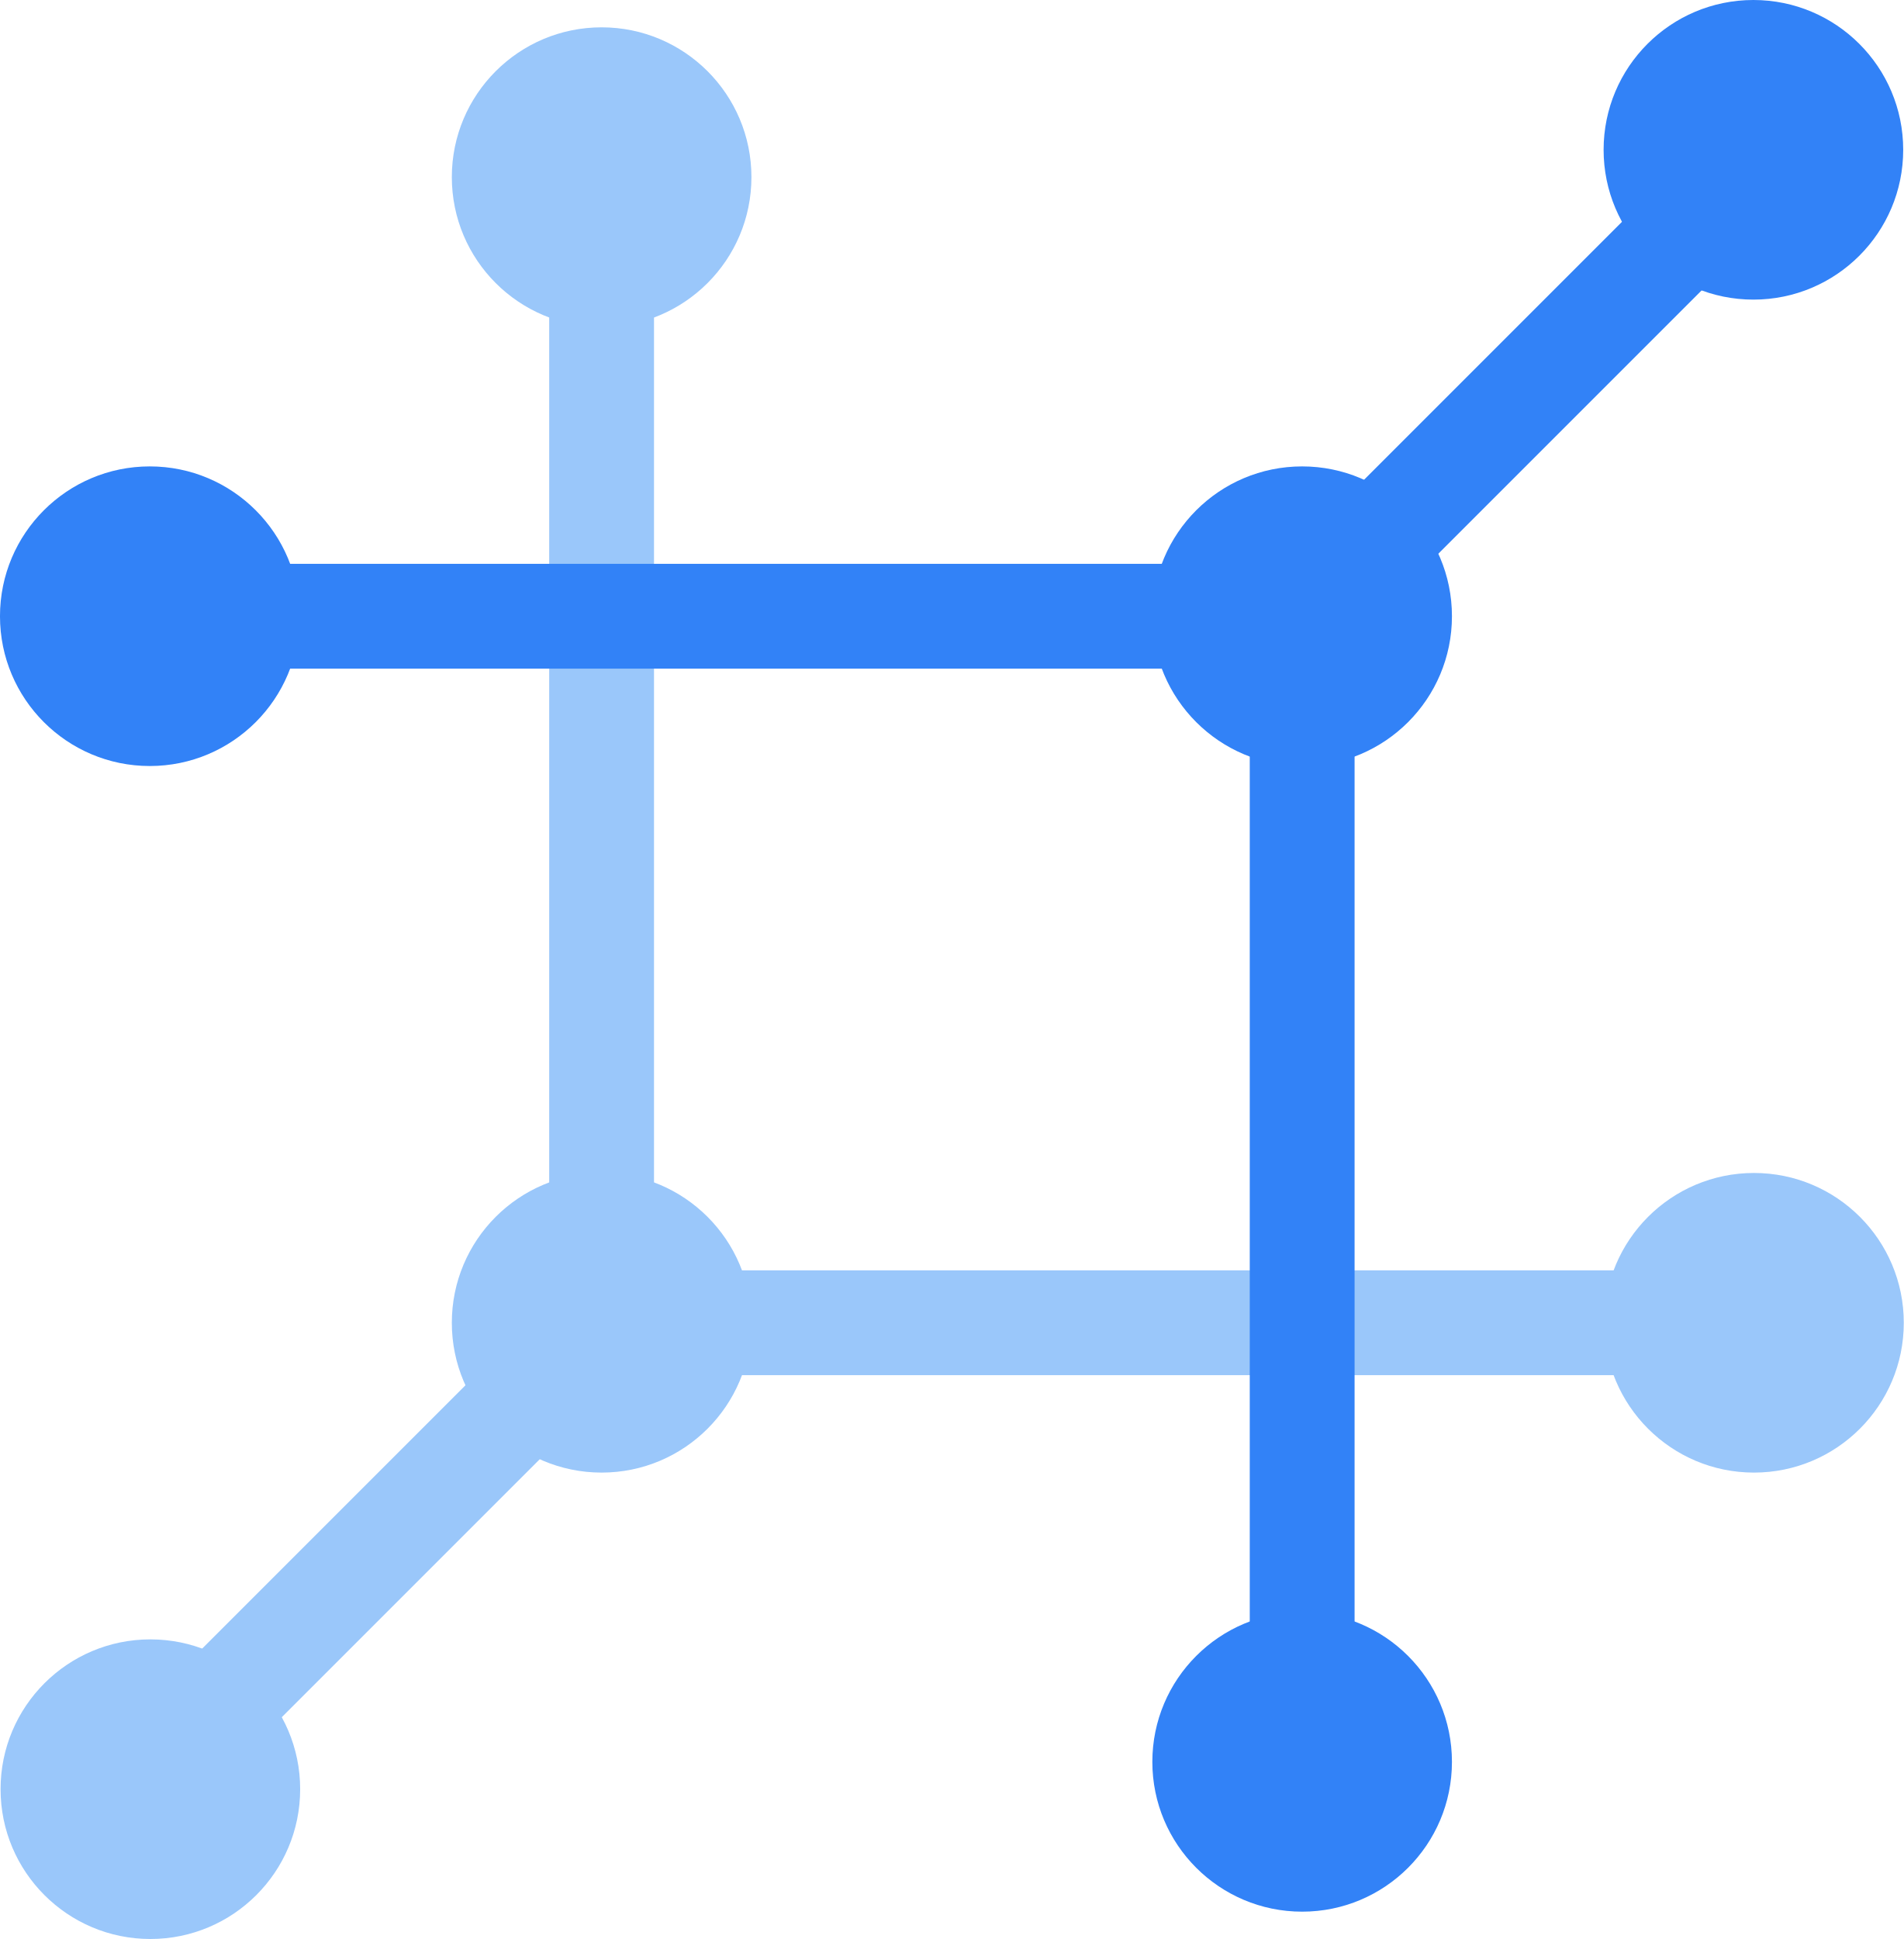
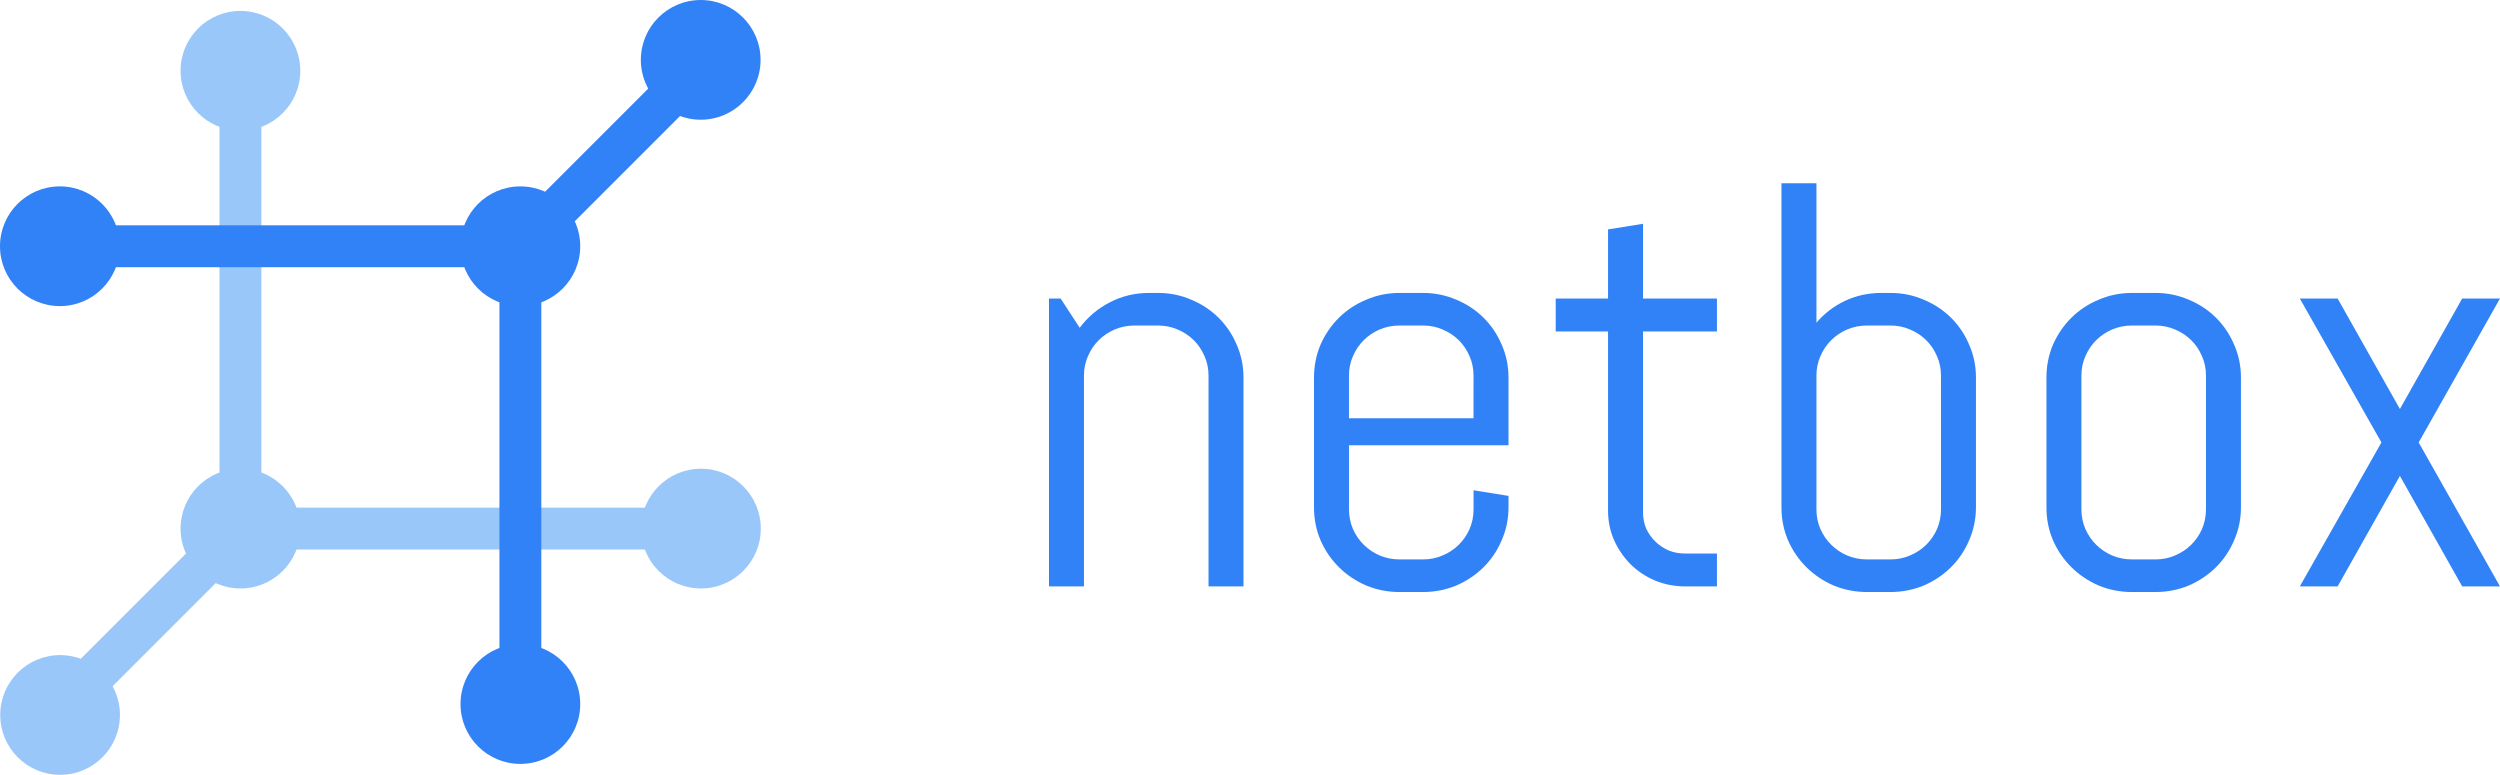
- <svg xmlns="http://www.w3.org/2000/svg" id="svg8" version="1.1" viewBox="0 0 39.906 40.642" height="40.642mm" width="39.906mm">
+ <svg xmlns="http://www.w3.org/2000/svg" id="svg8" version="1.1" viewBox="0 0 131.131 40.642" height="40.642mm" width="131.131mm">
  <defs id="defs2" />
  <g transform="translate(-76.76912,-122.9411)" id="layer1">
    <g transform="translate(23.052,1.336348)" id="g1110">
      <g transform="rotate(-180,90.47452,143.1618)" id="g1056-0" style="fill:#9ac7fa;fill-opacity:1">
        <circle r="3.14" cy="136.993" cx="90.466" id="path970-1" style="opacity:1;fill:#9ac7fa;fill-opacity:1;stroke:none;stroke-width:2.203;stroke-linecap:round;stroke-linejoin:round;stroke-miterlimit:4;stroke-dasharray:none;stroke-opacity:1;paint-order:stroke fill markers" />
        <circle r="3.14" cy="136.993" cx="114.621" id="path970-3-3" style="opacity:1;fill:#9ac7fa;fill-opacity:1;stroke:none;stroke-width:2.203;stroke-linecap:round;stroke-linejoin:round;stroke-miterlimit:4;stroke-dasharray:none;stroke-opacity:1;paint-order:stroke fill markers" />
        <circle r="3.14" cy="161.006" cx="114.621" id="path970-3-6-2" style="opacity:1;fill:#9ac7fa;fill-opacity:1;stroke:none;stroke-width:2.203;stroke-linecap:round;stroke-linejoin:round;stroke-miterlimit:4;stroke-dasharray:none;stroke-opacity:1;paint-order:stroke fill markers" />
        <circle r="3.14" cy="127.217" cx="124.08" id="path970-3-1-6" style="opacity:1;fill:#9ac7fa;fill-opacity:1;stroke:none;stroke-width:2.203;stroke-linecap:round;stroke-linejoin:round;stroke-miterlimit:4;stroke-dasharray:none;stroke-opacity:1;paint-order:stroke fill markers" />
        <rect y="135.895" x="92.922" height="2.197" width="19.82" id="rect1017-7" style="opacity:1;fill:#9ac7fa;fill-opacity:1;stroke:none;stroke-width:3.264;stroke-linecap:round;stroke-linejoin:round;stroke-miterlimit:4;stroke-dasharray:none;stroke-opacity:1;paint-order:stroke fill markers" />
        <rect transform="rotate(-90)" y="113.523" x="-158.709" height="2.197" width="19.82" id="rect1017-8-0" style="opacity:1;fill:#9ac7fa;fill-opacity:1;stroke:none;stroke-width:3.264;stroke-linecap:round;stroke-linejoin:round;stroke-miterlimit:4;stroke-dasharray:none;stroke-opacity:1;paint-order:stroke fill markers" />
        <rect transform="rotate(-45)" y="176.813" x="-13.921" height="2.197" width="10.134" id="rect1017-0-7" style="opacity:1;fill:#9ac7fa;fill-opacity:1;stroke:none;stroke-width:2.334;stroke-linecap:round;stroke-linejoin:round;stroke-miterlimit:4;stroke-dasharray:none;stroke-opacity:1;paint-order:stroke fill markers" />
      </g>
      <g id="g1056" transform="translate(-33.60914,-2.472243)" style="fill:#3282f7;fill-opacity:1">
        <circle r="3.14" cy="136.993" cx="90.466" id="path970" style="opacity:1;fill:#3282f7;fill-opacity:1;stroke:none;stroke-width:2.203;stroke-linecap:round;stroke-linejoin:round;stroke-miterlimit:4;stroke-dasharray:none;stroke-opacity:1;paint-order:stroke fill markers" />
        <circle r="3.14" cy="136.993" cx="114.621" id="path970-3" style="opacity:1;fill:#3282f7;fill-opacity:1;stroke:none;stroke-width:2.203;stroke-linecap:round;stroke-linejoin:round;stroke-miterlimit:4;stroke-dasharray:none;stroke-opacity:1;paint-order:stroke fill markers" />
        <circle r="3.14" cy="161.006" cx="114.621" id="path970-3-6" style="opacity:1;fill:#3282f7;fill-opacity:1;stroke:none;stroke-width:2.203;stroke-linecap:round;stroke-linejoin:round;stroke-miterlimit:4;stroke-dasharray:none;stroke-opacity:1;paint-order:stroke fill markers" />
        <circle r="3.14" cy="127.217" cx="124.08" id="path970-3-1" style="opacity:1;fill:#3282f7;fill-opacity:1;stroke:none;stroke-width:2.203;stroke-linecap:round;stroke-linejoin:round;stroke-miterlimit:4;stroke-dasharray:none;stroke-opacity:1;paint-order:stroke fill markers" />
        <rect y="135.895" x="92.922" height="2.197" width="19.82" id="rect1017" style="opacity:1;fill:#3282f7;fill-opacity:1;stroke:none;stroke-width:3.264;stroke-linecap:round;stroke-linejoin:round;stroke-miterlimit:4;stroke-dasharray:none;stroke-opacity:1;paint-order:stroke fill markers" />
        <rect transform="rotate(-90)" y="113.523" x="-158.709" height="2.197" width="19.82" id="rect1017-8" style="opacity:1;fill:#3282f7;fill-opacity:1;stroke:none;stroke-width:3.264;stroke-linecap:round;stroke-linejoin:round;stroke-miterlimit:4;stroke-dasharray:none;stroke-opacity:1;paint-order:stroke fill markers" />
        <rect transform="rotate(-45)" y="176.813" x="-13.921" height="2.197" width="10.134" id="rect1017-0" style="opacity:1;fill:#3282f7;fill-opacity:1;stroke:none;stroke-width:2.334;stroke-linecap:round;stroke-linejoin:round;stroke-miterlimit:4;stroke-dasharray:none;stroke-opacity:1;paint-order:stroke fill markers" />
      </g>
    </g>
  </g>
+   <text xml:space="preserve" style="font-style:normal;font-weight:normal;font-size:10.583px;line-height:1.25;font-family:sans-serif;letter-spacing:0px;word-spacing:0px;fill:#000000;fill-opacity:1;stroke:none;stroke-width:0.265" x="37.542" y="21.01" id="text3720">
+     <tspan id="tspan3718" x="37.542" y="30.373" style="stroke-width:0.265" />
+   </text>
+   <flowRoot xml:space="preserve" id="flowRoot3741" style="font-style:normal;font-weight:normal;font-size:40px;line-height:1.25;font-family:sans-serif;letter-spacing:0px;word-spacing:0px;fill:#000000;fill-opacity:1;stroke:none" transform="translate(-8.266112,0.3444218)">
+     <flowRegion id="flowRegion3743">
+       <rect id="rect3745" width="95.028" height="106.743" x="239.522" y="88.519" />
+     </flowRegion>
+     <flowPara id="flowPara3747" />
+   </flowRoot>
+   <g aria-label="netbox" transform="scale(1.005726,0.9943062)" style="font-style:normal;font-variant:normal;font-weight:normal;font-stretch:normal;font-size:30.371px;line-height:1.25;font-family:'Bodoni 72 Smallcaps';-inkscape-font-specification:'Bodoni 72 Smallcaps, Normal';font-variant-ligatures:normal;font-variant-caps:normal;font-variant-numeric:normal;font-feature-settings:normal;text-align:start;letter-spacing:0px;word-spacing:0px;writing-mode:lr-tb;text-anchor:start;fill:#3282f7;fill-opacity:1;stroke:none;stroke-width:0.759" id="text3752">
+     <path d="M 63.029,30.934 V 19.812 q 0,-0.549 -0.208,-1.023 -0.208,-0.489 -0.564,-0.845 -0.356,-0.356 -0.845,-0.564 -0.475,-0.208 -1.023,-0.208 h -1.216 q -0.549,0 -1.038,0.208 -0.475,0.208 -0.83,0.564 -0.356,0.356 -0.564,0.845 -0.208,0.475 -0.208,1.023 v 11.122 h -1.824 V 15.749 h 0.608 l 0.994,1.542 q 0.623,-0.845 1.557,-1.335 0.949,-0.504 2.061,-0.504 h 0.46 q 0.919,0 1.735,0.356 0.816,0.341 1.424,0.949 0.608,0.608 0.949,1.424 0.356,0.816 0.356,1.735 v 11.018 z" style="font-style:normal;font-variant:normal;font-weight:normal;font-stretch:normal;font-size:30.371px;font-family:Abel;-inkscape-font-specification:'Abel, Normal';font-variant-ligatures:normal;font-variant-caps:normal;font-variant-numeric:normal;font-feature-settings:normal;text-align:start;writing-mode:lr-tb;text-anchor:start;fill:#3282f7;fill-opacity:1;stroke-width:0.759" id="path32" />
+     <path d="m 78.674,26.767 q 0,0.919 -0.356,1.735 -0.341,0.816 -0.949,1.424 -0.608,0.608 -1.424,0.964 -0.816,0.341 -1.735,0.341 H 72.994 q -0.919,0 -1.735,-0.341 -0.816,-0.356 -1.424,-0.964 -0.608,-0.608 -0.964,-1.424 -0.341,-0.816 -0.341,-1.735 v -6.851 q 0,-0.919 0.341,-1.735 0.356,-0.816 0.964,-1.424 0.608,-0.608 1.424,-0.949 0.816,-0.356 1.735,-0.356 h 1.216 q 0.919,0 1.735,0.356 0.816,0.341 1.424,0.949 0.608,0.608 0.949,1.424 0.356,0.816 0.356,1.735 v 3.574 h -8.319 v 3.381 q 0,0.549 0.208,1.038 0.208,0.475 0.564,0.83 0.356,0.356 0.83,0.564 0.489,0.208 1.038,0.208 h 1.216 q 0.549,0 1.023,-0.208 0.489,-0.208 0.845,-0.564 0.356,-0.356 0.564,-0.83 0.208,-0.489 0.208,-1.038 v -1.008 l 1.824,0.297 v 0.608 z m -1.824,-6.955 q 0,-0.549 -0.208,-1.023 -0.208,-0.489 -0.564,-0.845 -0.356,-0.356 -0.845,-0.564 -0.475,-0.208 -1.023,-0.208 H 72.994 q -0.549,0 -1.038,0.208 -0.475,0.208 -0.83,0.564 -0.356,0.356 -0.564,0.845 -0.208,0.475 -0.208,1.023 v 2.254 h 6.495 z" style="font-style:normal;font-variant:normal;font-weight:normal;font-stretch:normal;font-size:30.371px;font-family:Abel;-inkscape-font-specification:'Abel, Normal';font-variant-ligatures:normal;font-variant-caps:normal;font-variant-numeric:normal;font-feature-settings:normal;text-align:start;writing-mode:lr-tb;text-anchor:start;fill:#3282f7;fill-opacity:1;stroke-width:0.759" id="path34" />
+     <path d="m 87.883,30.934 q -0.83,0 -1.572,-0.311 -0.727,-0.311 -1.275,-0.86 -0.534,-0.549 -0.86,-1.275 -0.311,-0.727 -0.311,-1.557 v -9.446 h -2.729 v -1.735 h 2.729 v -3.648 l 1.824,-0.297 v 3.945 h 3.856 v 1.735 h -3.856 v 9.535 q 0,0.46 0.163,0.86 0.178,0.386 0.475,0.682 0.297,0.297 0.697,0.475 0.4,0.163 0.86,0.163 h 1.661 v 1.735 z" style="font-style:normal;font-variant:normal;font-weight:normal;font-stretch:normal;font-size:30.371px;font-family:Abel;-inkscape-font-specification:'Abel, Normal';font-variant-ligatures:normal;font-variant-caps:normal;font-variant-numeric:normal;font-feature-settings:normal;text-align:start;writing-mode:lr-tb;text-anchor:start;fill:#3282f7;fill-opacity:1;stroke-width:0.759" id="path36" />
+     <path d="m 103.053,26.767 q 0,0.919 -0.356,1.735 -0.341,0.816 -0.949,1.424 -0.608,0.608 -1.424,0.964 -0.816,0.341 -1.735,0.341 H 97.374 q -0.919,0 -1.735,-0.341 -0.816,-0.356 -1.424,-0.964 -0.608,-0.608 -0.964,-1.424 -0.341,-0.816 -0.341,-1.735 V 9.669 h 1.824 v 7.355 q 0.623,-0.741 1.498,-1.157 0.875,-0.415 1.898,-0.415 h 0.46 q 0.919,0 1.735,0.356 0.816,0.341 1.424,0.949 0.608,0.608 0.949,1.424 0.356,0.816 0.356,1.735 v 6.851 z m -1.824,-6.955 q 0,-0.549 -0.208,-1.023 -0.208,-0.489 -0.564,-0.845 -0.356,-0.356 -0.845,-0.564 -0.475,-0.208 -1.023,-0.208 H 97.374 q -0.549,0 -1.038,0.208 -0.475,0.208 -0.83,0.564 -0.356,0.356 -0.564,0.845 -0.208,0.475 -0.208,1.023 v 7.059 q 0,0.549 0.208,1.038 0.208,0.475 0.564,0.83 0.356,0.356 0.83,0.564 0.489,0.208 1.038,0.208 h 1.216 q 0.549,0 1.023,-0.208 0.489,-0.208 0.845,-0.564 0.356,-0.356 0.564,-0.83 0.208,-0.489 0.208,-1.038 z" style="font-style:normal;font-variant:normal;font-weight:normal;font-stretch:normal;font-size:30.371px;font-family:Abel;-inkscape-font-specification:'Abel, Normal';font-variant-ligatures:normal;font-variant-caps:normal;font-variant-numeric:normal;font-feature-settings:normal;text-align:start;writing-mode:lr-tb;text-anchor:start;fill:#3282f7;fill-opacity:1;stroke-width:0.759" id="path38" />
+     <path d="m 116.874,26.767 q 0,0.919 -0.356,1.735 -0.341,0.816 -0.949,1.424 -0.608,0.608 -1.424,0.964 -0.816,0.341 -1.735,0.341 h -1.216 q -0.919,0 -1.735,-0.341 -0.816,-0.356 -1.424,-0.964 -0.608,-0.608 -0.964,-1.424 -0.341,-0.816 -0.341,-1.735 v -6.851 q 0,-0.919 0.341,-1.735 0.356,-0.816 0.964,-1.424 0.608,-0.608 1.424,-0.949 0.816,-0.356 1.735,-0.356 h 1.216 q 0.919,0 1.735,0.356 0.816,0.341 1.424,0.949 0.608,0.608 0.949,1.424 0.356,0.816 0.356,1.735 v 6.851 z m -1.824,-6.955 q 0,-0.549 -0.208,-1.023 -0.208,-0.489 -0.564,-0.845 -0.356,-0.356 -0.845,-0.564 -0.475,-0.208 -1.023,-0.208 h -1.216 q -0.549,0 -1.038,0.208 -0.475,0.208 -0.83,0.564 -0.356,0.356 -0.564,0.845 -0.208,0.475 -0.208,1.023 v 7.059 q 0,0.549 0.208,1.038 0.208,0.475 0.564,0.83 0.356,0.356 0.83,0.564 0.489,0.208 1.038,0.208 h 1.216 q 0.549,0 1.023,-0.208 0.489,-0.208 0.845,-0.564 0.356,-0.356 0.564,-0.83 0.208,-0.489 0.208,-1.038 z" style="font-style:normal;font-variant:normal;font-weight:normal;font-stretch:normal;font-size:30.371px;font-family:Abel;-inkscape-font-specification:'Abel, Normal';font-variant-ligatures:normal;font-variant-caps:normal;font-variant-numeric:normal;font-feature-settings:normal;text-align:start;writing-mode:lr-tb;text-anchor:start;fill:#3282f7;fill-opacity:1;stroke-width:0.759" id="path40" />
+     <path d="m 128.412,30.934 -3.248,-5.828 -3.248,5.828 h -1.972 l 4.256,-7.593 -4.256,-7.593 h 1.972 l 3.248,5.828 3.248,-5.828 h 1.972 l -4.241,7.593 4.241,7.593 z" style="font-style:normal;font-variant:normal;font-weight:normal;font-stretch:normal;font-size:30.371px;font-family:Abel;-inkscape-font-specification:'Abel, Normal';font-variant-ligatures:normal;font-variant-caps:normal;font-variant-numeric:normal;font-feature-settings:normal;text-align:start;writing-mode:lr-tb;text-anchor:start;fill:#3282f7;fill-opacity:1;stroke-width:0.759" id="path42" />
+   </g>
</svg>
